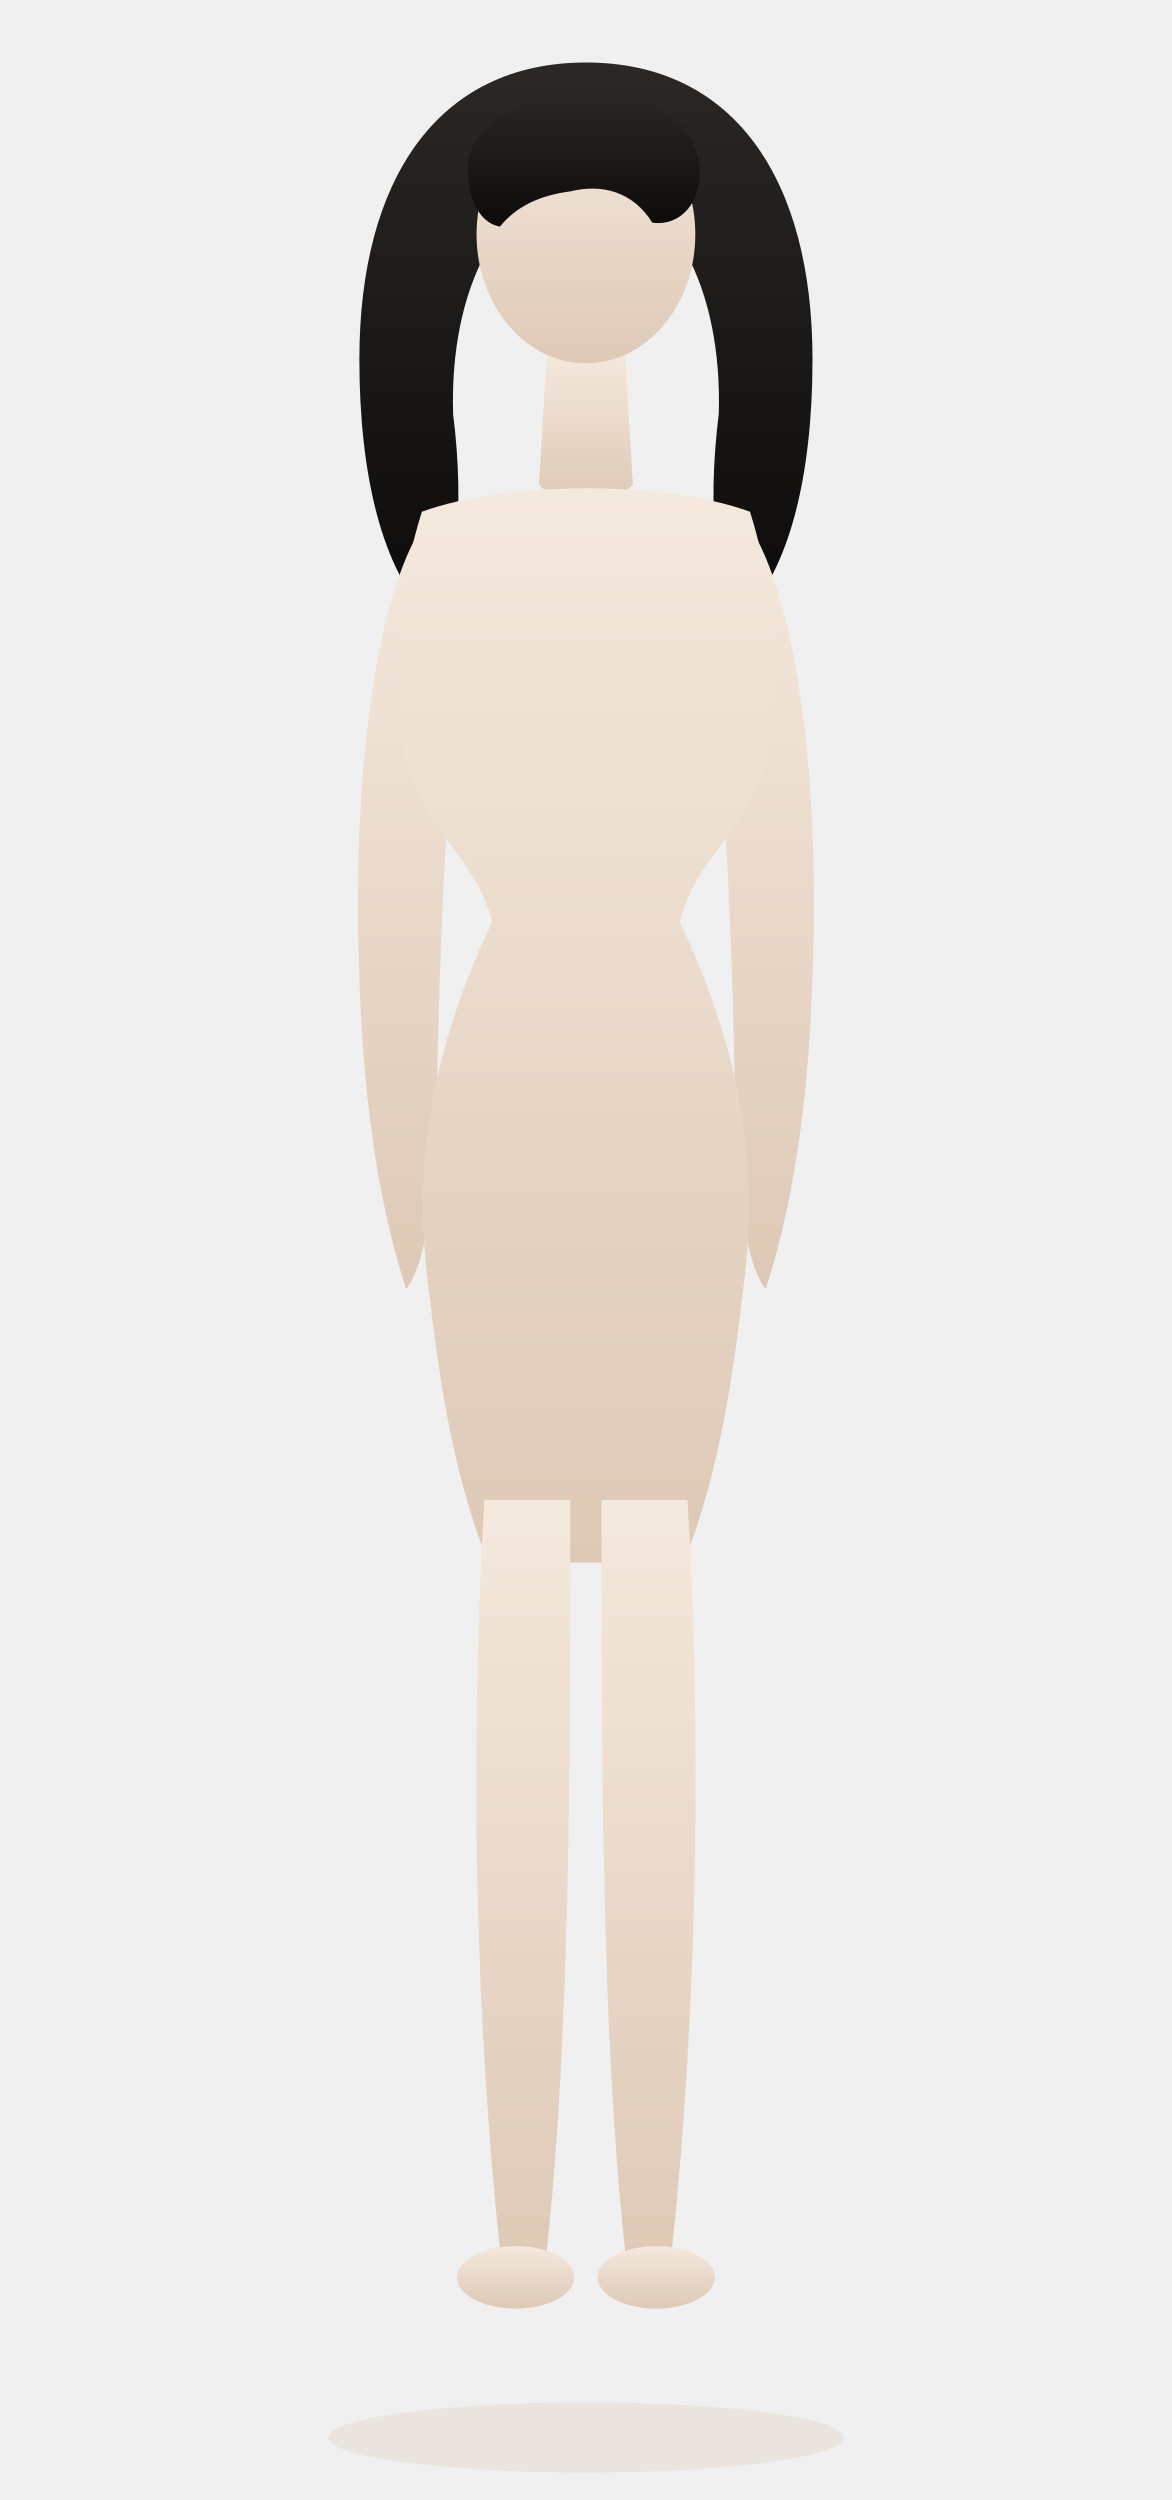
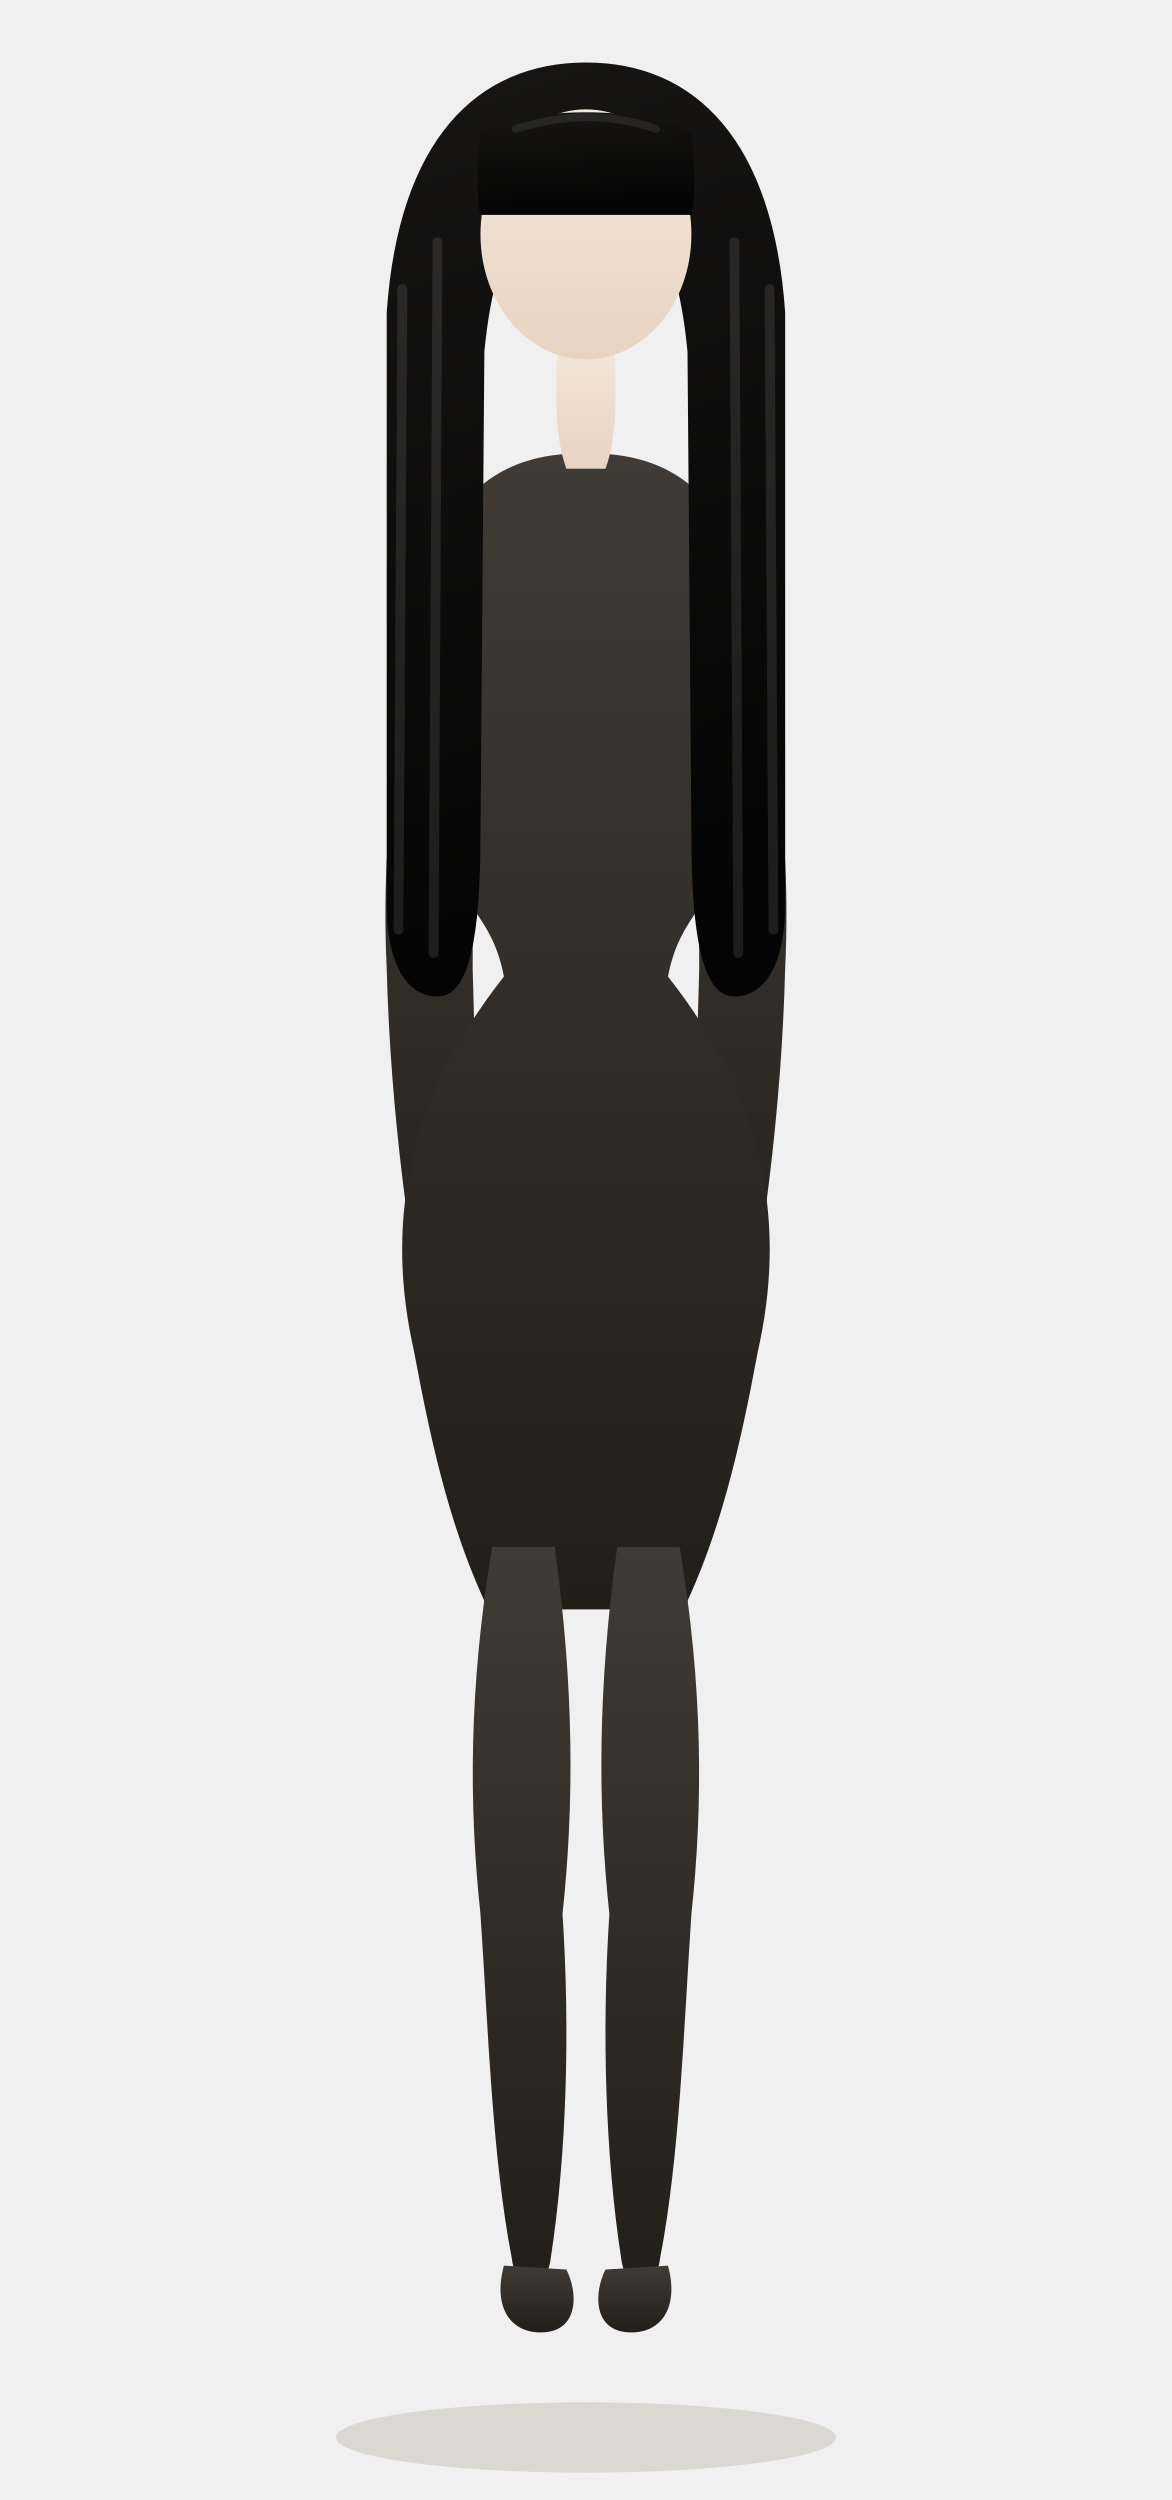
<svg xmlns="http://www.w3.org/2000/svg" viewBox="0 0 300 640" fill="none">
  <defs>
-     <linearGradient id="bodyGrad" x1="0" y1="0" x2="0" y2="1">
+     <linearGradient id="bodyDark" x1="0" y1="0" x2="0" y2="1">
+       <stop offset="0" stop-color="#403B35" />
+       <stop offset="1" stop-color="#221E1A" />
+     </linearGradient>
+     <linearGradient id="skinGrad" x1="0" y1="0" x2="0" y2="1">
      <stop offset="0" stop-color="#F4E9DD" />
-       <stop offset="1" stop-color="#DEC9B6" />
+       <stop offset="1" stop-color="#E7D3C0" />
    </linearGradient>
-     <linearGradient id="hairGrad" x1="0" y1="0" x2="0" y2="1">
-       <stop offset="0" stop-color="#2A2724" />
-       <stop offset="1" stop-color="#0C0B0A" />
+     <linearGradient id="hairGrad" x1="0" y1="0" x2="0.15" y2="1">
+       <stop offset="0" stop-color="#171615" />
+       <stop offset="1" stop-color="#040404" />
    </linearGradient>
  </defs>
-   <ellipse cx="150" cy="624" rx="66" ry="9" fill="#C9A57E" opacity="0.15" />
-   <path d="M150 16 C112 16 92 46 92 92 C92 122 98 146 110 158 C117 152 119 130 116 106 C115 74 128 48 150 46 C172 48 185 74 184 106 C181 130 183 152 190 158 C202 146 208 122 208 92 C208 46 188 16 150 16 Z" fill="url(#hairGrad)" />
-   <path d="M110 132 C96 150 90 200 92 250 C93 285 98 312 104 330 C110 322 112 300 112 272 C113 225 116 170 122 140 Z" fill="url(#bodyGrad)" />
-   <path d="M190 132 C204 150 210 200 208 250 C207 285 202 312 196 330 C190 322 188 300 188 272 C187 225 184 170 178 140 Z" fill="url(#bodyGrad)" />
-   <path d="M140 90 L160 90 L162 124 C157 130 143 130 138 124 Z" fill="url(#bodyGrad)" />
-   <path d="M108 131 C102 150 100 172 104 196 C110 214 122 220 126 236 C108 274 106 304 110 332 C113 358 117 380 125 400 L175 400 C183 380 187 358 190 332 C194 304 192 274 174 236 C178 220 190 214 196 196 C200 172 198 150 192 131 C170 123 130 123 108 131 Z" fill="url(#bodyGrad)" />
-   <path d="M124 384 C120 450 122 520 128 576 C129 586 139 586 140 576 C146 520 146 450 146 384 Z" fill="url(#bodyGrad)" />
-   <path d="M176 384 C180 450 178 520 172 576 C171 586 161 586 160 576 C154 520 154 450 154 384 Z" fill="url(#bodyGrad)" />
-   <ellipse cx="132" cy="583" rx="15" ry="8" fill="url(#bodyGrad)" />
-   <ellipse cx="168" cy="583" rx="15" ry="8" fill="url(#bodyGrad)" />
-   <ellipse cx="150" cy="60" rx="28" ry="33" fill="url(#bodyGrad)" />
-   <path d="M120 40 C124 28 140 24 152 24 C165 24 177 29 179 42 C180 52 174 58 167 57 C162 49 154 47 146 49 C138 50 132 53 128 58 C122 57 119 49 120 40 Z" fill="url(#hairGrad)" />
+   <ellipse cx="150" cy="624" rx="64" ry="9" fill="#7A6450" opacity="0.18" />
+   <path d="M121 138 C104 164 97 206 99 248 C100 286 105 320 110 346 C108 356 110 366 117 368 C124 369 127 360 125 350 C123 320 122 286 121 248 C121 200 123 180 131 146 Z" fill="url(#bodyDark)" />
+   <path d="M179 138 C196 164 203 206 201 248 C200 286 195 320 190 346 C192 356 190 366 183 368 C176 369 173 360 175 350 C177 320 178 286 179 248 C179 200 177 180 169 146 Z" fill="url(#bodyDark)" />
+   <path d="M150 116 C134 116 122 121 113 137 C104 160 102 185 108 211 C117 231 126 234 129 250 C103 283 99 315 106 346 C111 373 116 393 125 412 L175 412 C184 393 189 373 194 346 C201 315 197 283 171 250 C174 234 183 231 192 211 C198 185 196 160 187 137 C178 121 166 116 150 116 Z" fill="url(#bodyDark)" />
+   <path d="M126 396 C120 432 120 462 123 490 C125 520 126 552 131 578 C132 587 140 587 141 578 C145 552 146 520 144 490 C147 462 147 432 142 396 Z" fill="url(#bodyDark)" />
+   <path d="M174 396 C180 432 180 462 177 490 C175 520 174 552 169 578 C168 587 160 587 159 578 C155 552 154 520 156 490 C153 462 153 432 158 396 Z" fill="url(#bodyDark)" />
+   <path d="M129 580 C126 591 131 598 140 597 C148 596 148 587 145 581 Z" fill="url(#bodyDark)" />
+   <path d="M171 580 C174 591 169 598 160 597 C152 596 152 587 155 581 Z" fill="url(#bodyDark)" />
+   <path d="M143 84 C142 100 142 112 145 120 L155 120 C158 112 158 100 157 84 Z" fill="url(#skinGrad)" />
+   <path d="M150 16 C122 16 102 36 99 80 L99 232 C99 246 104 256 113 255 C120 254 123 240 123 214 L124 90 C127 58 138 47 150 46 C162 47 173 58 176 90 L177 214 C177 240 180 254 187 255 C196 256 201 246 201 232 L201 80 C198 36 178 16 150 16 Z" fill="url(#hairGrad)" />
+   <ellipse cx="150" cy="60" rx="27" ry="32" fill="url(#skinGrad)" />
+   <path d="M123 34 C134 27 166 27 177 34 C178 44 178 51 177 55 L173 55 L127 55 L123 55 C122 51 122 44 123 34 Z" fill="url(#hairGrad)" />
+   <g stroke="#FFFFFF" stroke-opacity="0.10" stroke-width="2.5" fill="none" stroke-linecap="round">
+     <path d="M103 74 L102 238" />
+     <path d="M112 62 L111 244" />
+     <path d="M197 74 L198 238" />
+     <path d="M188 62 L189 244" />
+   </g>
+   <path d="M132 33 C145 29 156 29 168 33" stroke="#FFFFFF" stroke-opacity="0.08" stroke-width="2" fill="none" stroke-linecap="round" />
</svg>
